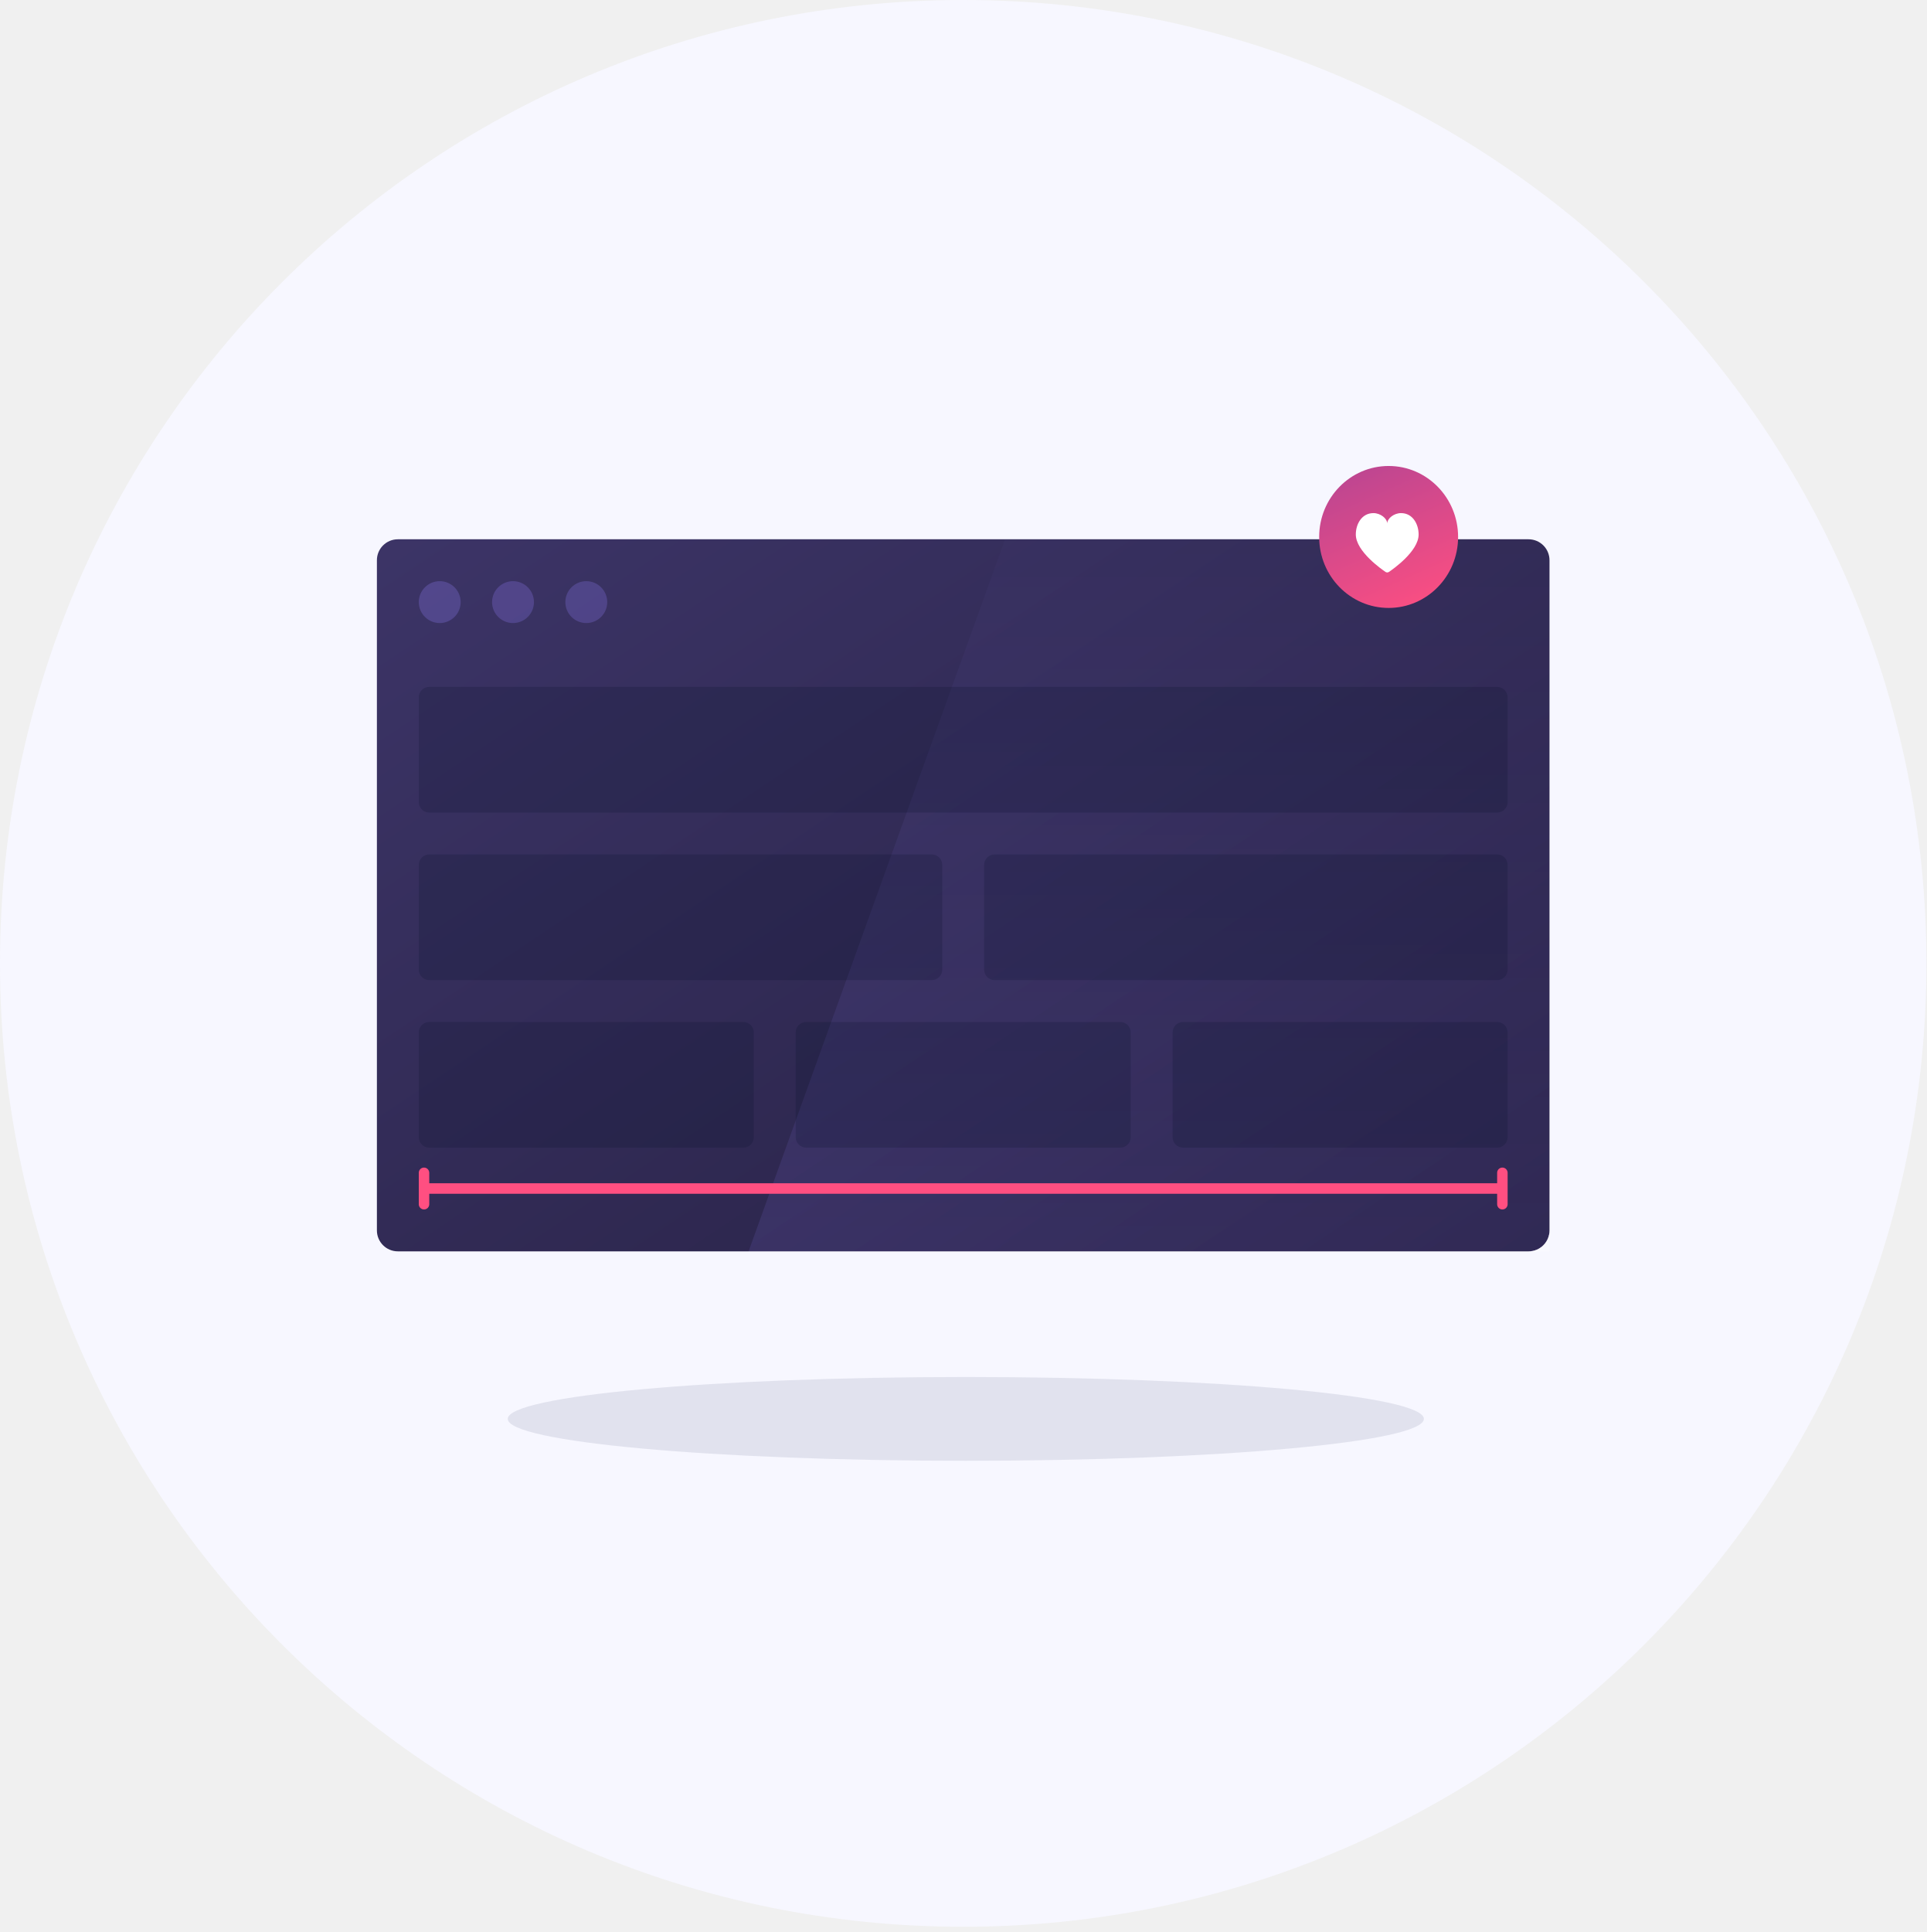
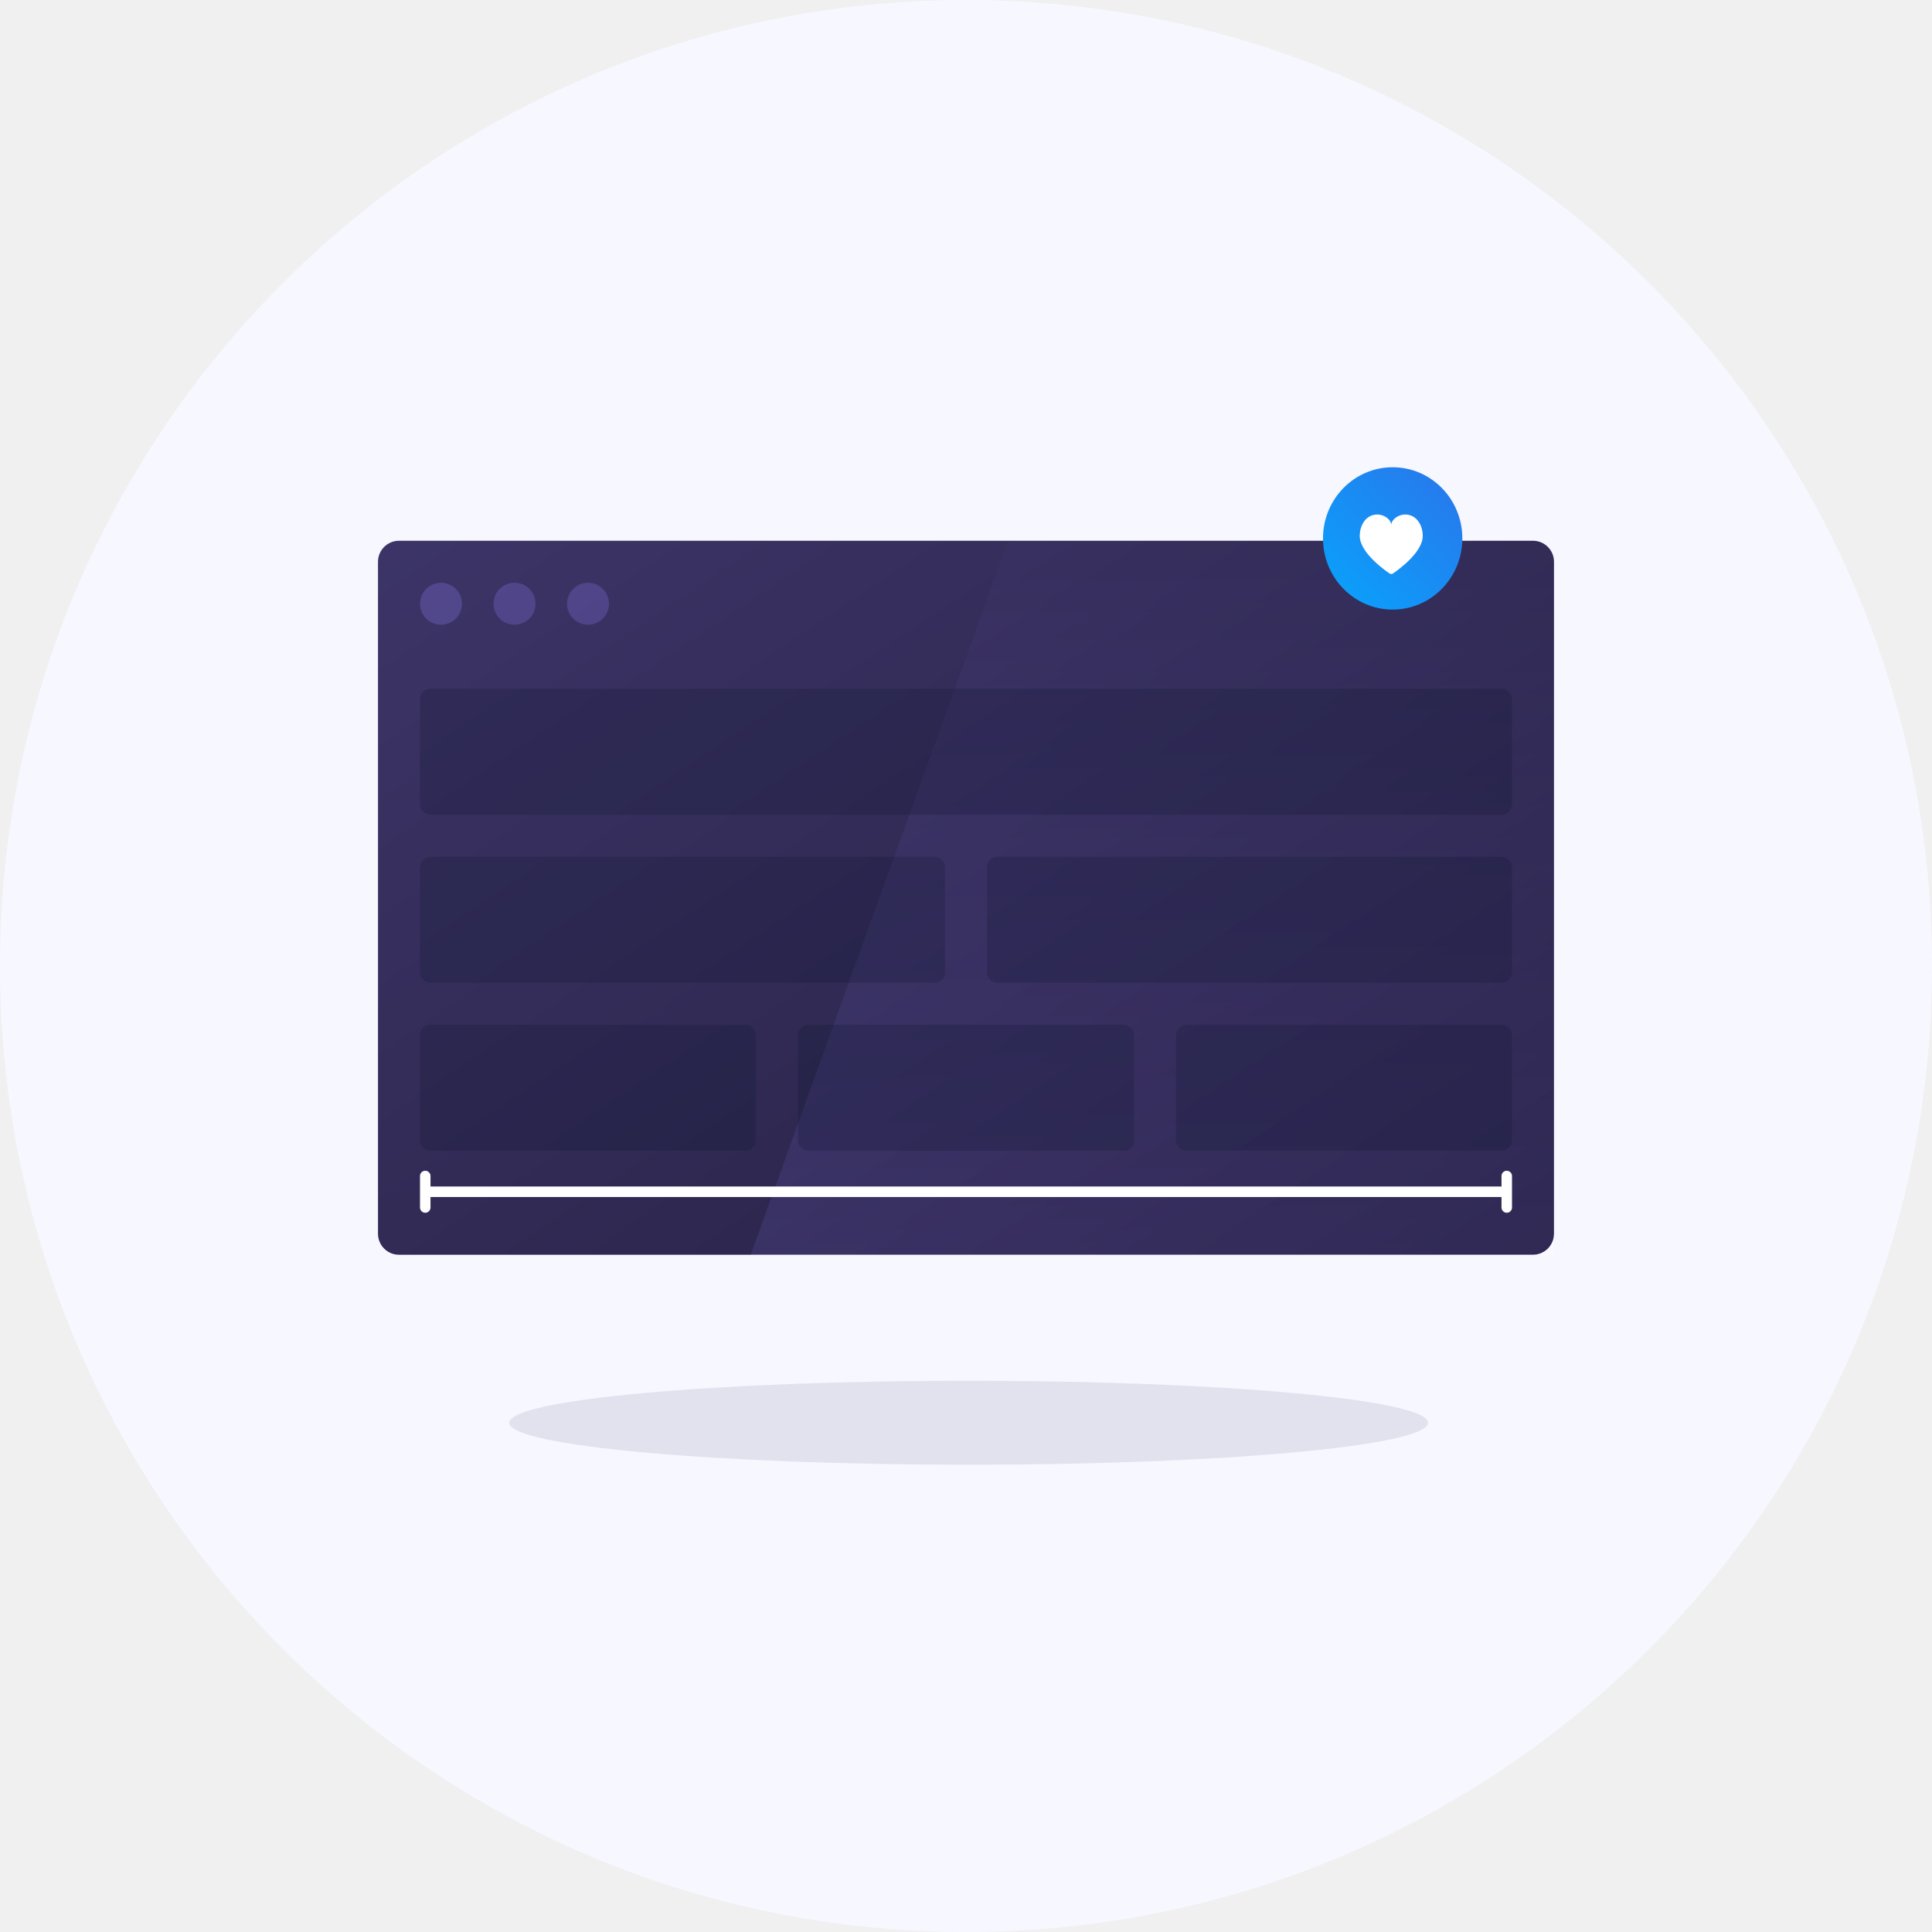
- <svg xmlns="http://www.w3.org/2000/svg" width="368px" height="369px" viewBox="0 0 368 369" version="1.1">
+ <svg xmlns="http://www.w3.org/2000/svg" width="368px" height="368px" viewBox="0 0 368 368" version="1.1">
  <defs>
    <linearGradient x1="130.032%" y1="133.047%" x2="-16.8%" y2="0%" id="linearGradient-1">
      <stop stop-color="#1F1A37" offset="0%" />
      <stop stop-color="#3E366A" offset="100%" />
    </linearGradient>
    <linearGradient x1="76.543%" y1="-15.578%" x2="76.543%" y2="148.979%" id="linearGradient-2">
      <stop stop-color="#FFFFFF" stop-opacity="0" offset="0%" />
      <stop stop-color="#FFFFFF" offset="100%" />
    </linearGradient>
-     <linearGradient x1="31.234%" y1="-9.229%" x2="81.126%" y2="104.898%" id="linearGradient-3">
-       <stop stop-color="#B84592" offset="0%" />
-       <stop stop-color="#FF4F81" offset="100%" />
+     <linearGradient x1="-9.673%" y1="132.183%" x2="134.011%" y2="-16.118%" id="linearGradient-3">
+       <stop stop-color="#00AEFF" offset="0%" />
+       <stop stop-color="#3369E7" offset="100%" />
    </linearGradient>
  </defs>
-   <g id="FGHJK" stroke="none" stroke-width="1" fill="none" fill-rule="evenodd">
+   <g id="Page-1" stroke="none" stroke-width="1" fill="none" fill-rule="evenodd">
    <g id="flexbox_illustration">
-       <circle id="DFGHJKLM" fill="#F7F7FF" cx="184" cy="184" r="184" />
-       <g id="AZERTYUI" transform="translate(72, 103)">
-         <rect id="VSJNDBBS" fill="url(#linearGradient-1)" x="0" y="0" width="224" height="136" rx="4" />
-         <polygon id="VSJNDBBS" fill="url(#linearGradient-2)" style="mix-blend-mode: overlay;" opacity="0.387" points="120 0 224 0 224 136 71 136" />
-         <circle id="Oval-3OIUYGH" fill="#FFFFFF" style="mix-blend-mode: overlay;" opacity="0.387" cx="12" cy="12" r="4" />
-         <circle id="Oval-3OIUYGH" fill="#FFFFFF" style="mix-blend-mode: overlay;" opacity="0.387" cx="26" cy="12" r="4" />
-         <circle id="Oval-3OIUYGH" fill="#FFFFFF" style="mix-blend-mode: overlay;" opacity="0.387" cx="40" cy="12" r="4" />
+       <g>
+         <circle id="bg_purple_03" fill="#F7F7FF" cx="184" cy="184" r="184" />
+         <rect id="screen_48484_bg" fill="url(#linearGradient-1)" x="72" y="103" width="224" height="136" rx="4" />
+         <polygon id="reflection_03" fill="url(#linearGradient-2)" style="mix-blend-mode: overlay;" opacity="0.387" points="192 103 296 103 296 239 143 239" />
+         <path d="M84,119 C81.791,119 80,117.209 80,115 C80,112.791 81.791,111 84,111 C86.209,111 88,112.791 88,115 C88,117.209 86.209,119 84,119 Z M98,119 C95.791,119 94,117.209 94,115 C94,112.791 95.791,111 98,111 C100.209,111 102,112.791 102,115 C102,117.209 100.209,119 98,119 Z M112,119 C109.791,119 108,117.209 108,115 C108,112.791 109.791,111 112,111 C114.209,111 116,112.791 116,115 C116,117.209 114.209,119 112,119 Z" id="btns_browser_03" fill="#FFFFFF" style="mix-blend-mode: overlay;" opacity="0.387" />
+         <ellipse id="floating_thing_03" fill-opacity="0.1" fill="#182359" cx="184.5" cy="271" rx="87.5" ry="8" />
+         <path d="M286,226 L82,226 L82,223.997 C82,223.453 81.552,223 81,223 C80.444,223 80,223.446 80,223.997 L80,230.003 C80,230.547 80.448,231 81,231 C81.556,231 82,230.554 82,230.003 L82,228 L286,228 L286,230.003 C286,230.547 286.448,231 287,231 C287.556,231 288,230.554 288,230.003 L288,223.997 C288,223.453 287.552,223 287,223 C286.444,223 286,223.446 286,223.997 L286,226 Z" id="cota_white_03" fill="#FFFFFF" />
+         <rect id="UT303_box_494942" fill-opacity="0.2" fill="#050F2C" x="80" y="131.194" width="208" height="24" rx="2" />
+         <rect id="4985_box_0494" fill-opacity="0.2" fill="#050F2C" x="80" y="195.194" width="64" height="24" rx="2" />
+         <rect id="747_box_3994" fill-opacity="0.2" fill="#050F2C" x="224" y="195.194" width="64" height="24" rx="2" />
+         <rect id="3842_box_384u" fill-opacity="0.2" fill="#050F2C" x="152" y="195.194" width="64" height="24" rx="2" />
+         <rect id="024e_box_5535r" fill-opacity="0.2" fill="#050F2C" x="80" y="163.194" width="100" height="24" rx="2" />
+         <rect id="03_box_596" fill-opacity="0.2" fill="#050F2C" x="188" y="163.194" width="100" height="24" rx="2" />
+         <ellipse id="icon_bg_blue_03" fill="url(#linearGradient-3)" cx="265.27" cy="102.556" rx="13.27" ry="13.556" />
+         <path d="M265,100 C265,99 263.686,98 262.368,98 C260.124,98 259,100.111 259,102.082 C259,105.341 264.045,108.799 264.664,109.228 C264.765,109.298 264.883,109.333 265,109.333 C265.117,109.333 265.235,109.298 265.336,109.228 C265.955,108.799 271,105.341 271,102.082 C271,100.111 269.876,98 267.632,98 C266.314,98 265,99 265,100 Z" id="heart_algolia_03ef9" fill="#FFFFFF" />
      </g>
-       <ellipse id="FGHJKLM" fill-opacity="0.1" fill="#182359" cx="184.5" cy="271" rx="87.5" ry="8" />
-       <g id="VBLKJHGFBNLM" transform="translate(80, 131)">
-         <rect id="VSJNDBBS-4" fill-opacity="0.2" fill="#050F2C" x="0" y="0.194" width="208" height="24" rx="2" />
-         <path d="M206,95 L2,95 L2,92.997 C2,92.453 1.552,92 1,92 C0.444,92 0,92.446 0,92.997 L0,99.003 C0,99.547 0.448,100 1,100 C1.556,100 2,99.554 2,99.003 L2,97 L206,97 L206,99.003 C206,99.547 206.448,100 207,100 C207.556,100 208,99.554 208,99.003 L208,92.997 C208,92.453 207.552,92 207,92 C206.444,92 206,92.446 206,92.997 L206,95 Z" id="Combined-Shape" fill="#FF4F81" />
-         <rect id="VSJNDBBS-4-Copy-3" fill-opacity="0.2" fill="#050F2C" x="0" y="64.194" width="64" height="24" rx="2" />
-         <rect id="VSJNDBBS-4-Copy-4" fill-opacity="0.2" fill="#050F2C" x="144" y="64.194" width="64" height="24" rx="2" />
-         <rect id="VSJNDBBS-4-Copy-5" fill-opacity="0.2" fill="#050F2C" x="72" y="64.194" width="64" height="24" rx="2" />
-         <g id="AZERTYUI" transform="translate(0, 32.19355)" fill="#050F2C" fill-opacity="0.2">
-           <rect id="VSJNDBBS-4-Copy" x="0" y="0" width="100" height="24" rx="2" />
-           <rect id="VSJNDBBS-4-Copy-2" x="108" y="0" width="100" height="24" rx="2" />
-         </g>
-       </g>
-       <g id="CVBN" transform="translate(252, 89)" fill="url(#linearGradient-3)">
-         <ellipse id="Oval" cx="13.27" cy="13.556" rx="13.27" ry="13.556" />
-       </g>
-       <path d="M265,100 C265,99 263.686,98 262.368,98 C260.124,98 259,100.111 259,102.082 C259,105.341 264.045,108.799 264.664,109.228 C264.765,109.298 264.883,109.333 265,109.333 C265.117,109.333 265.235,109.298 265.336,109.228 C265.955,108.799 271,105.341 271,102.082 C271,100.111 269.876,98 267.632,98 C266.314,98 265,99 265,100 Z" id="icons/icon-heart" fill="#FFFFFF" />
    </g>
  </g>
</svg>
